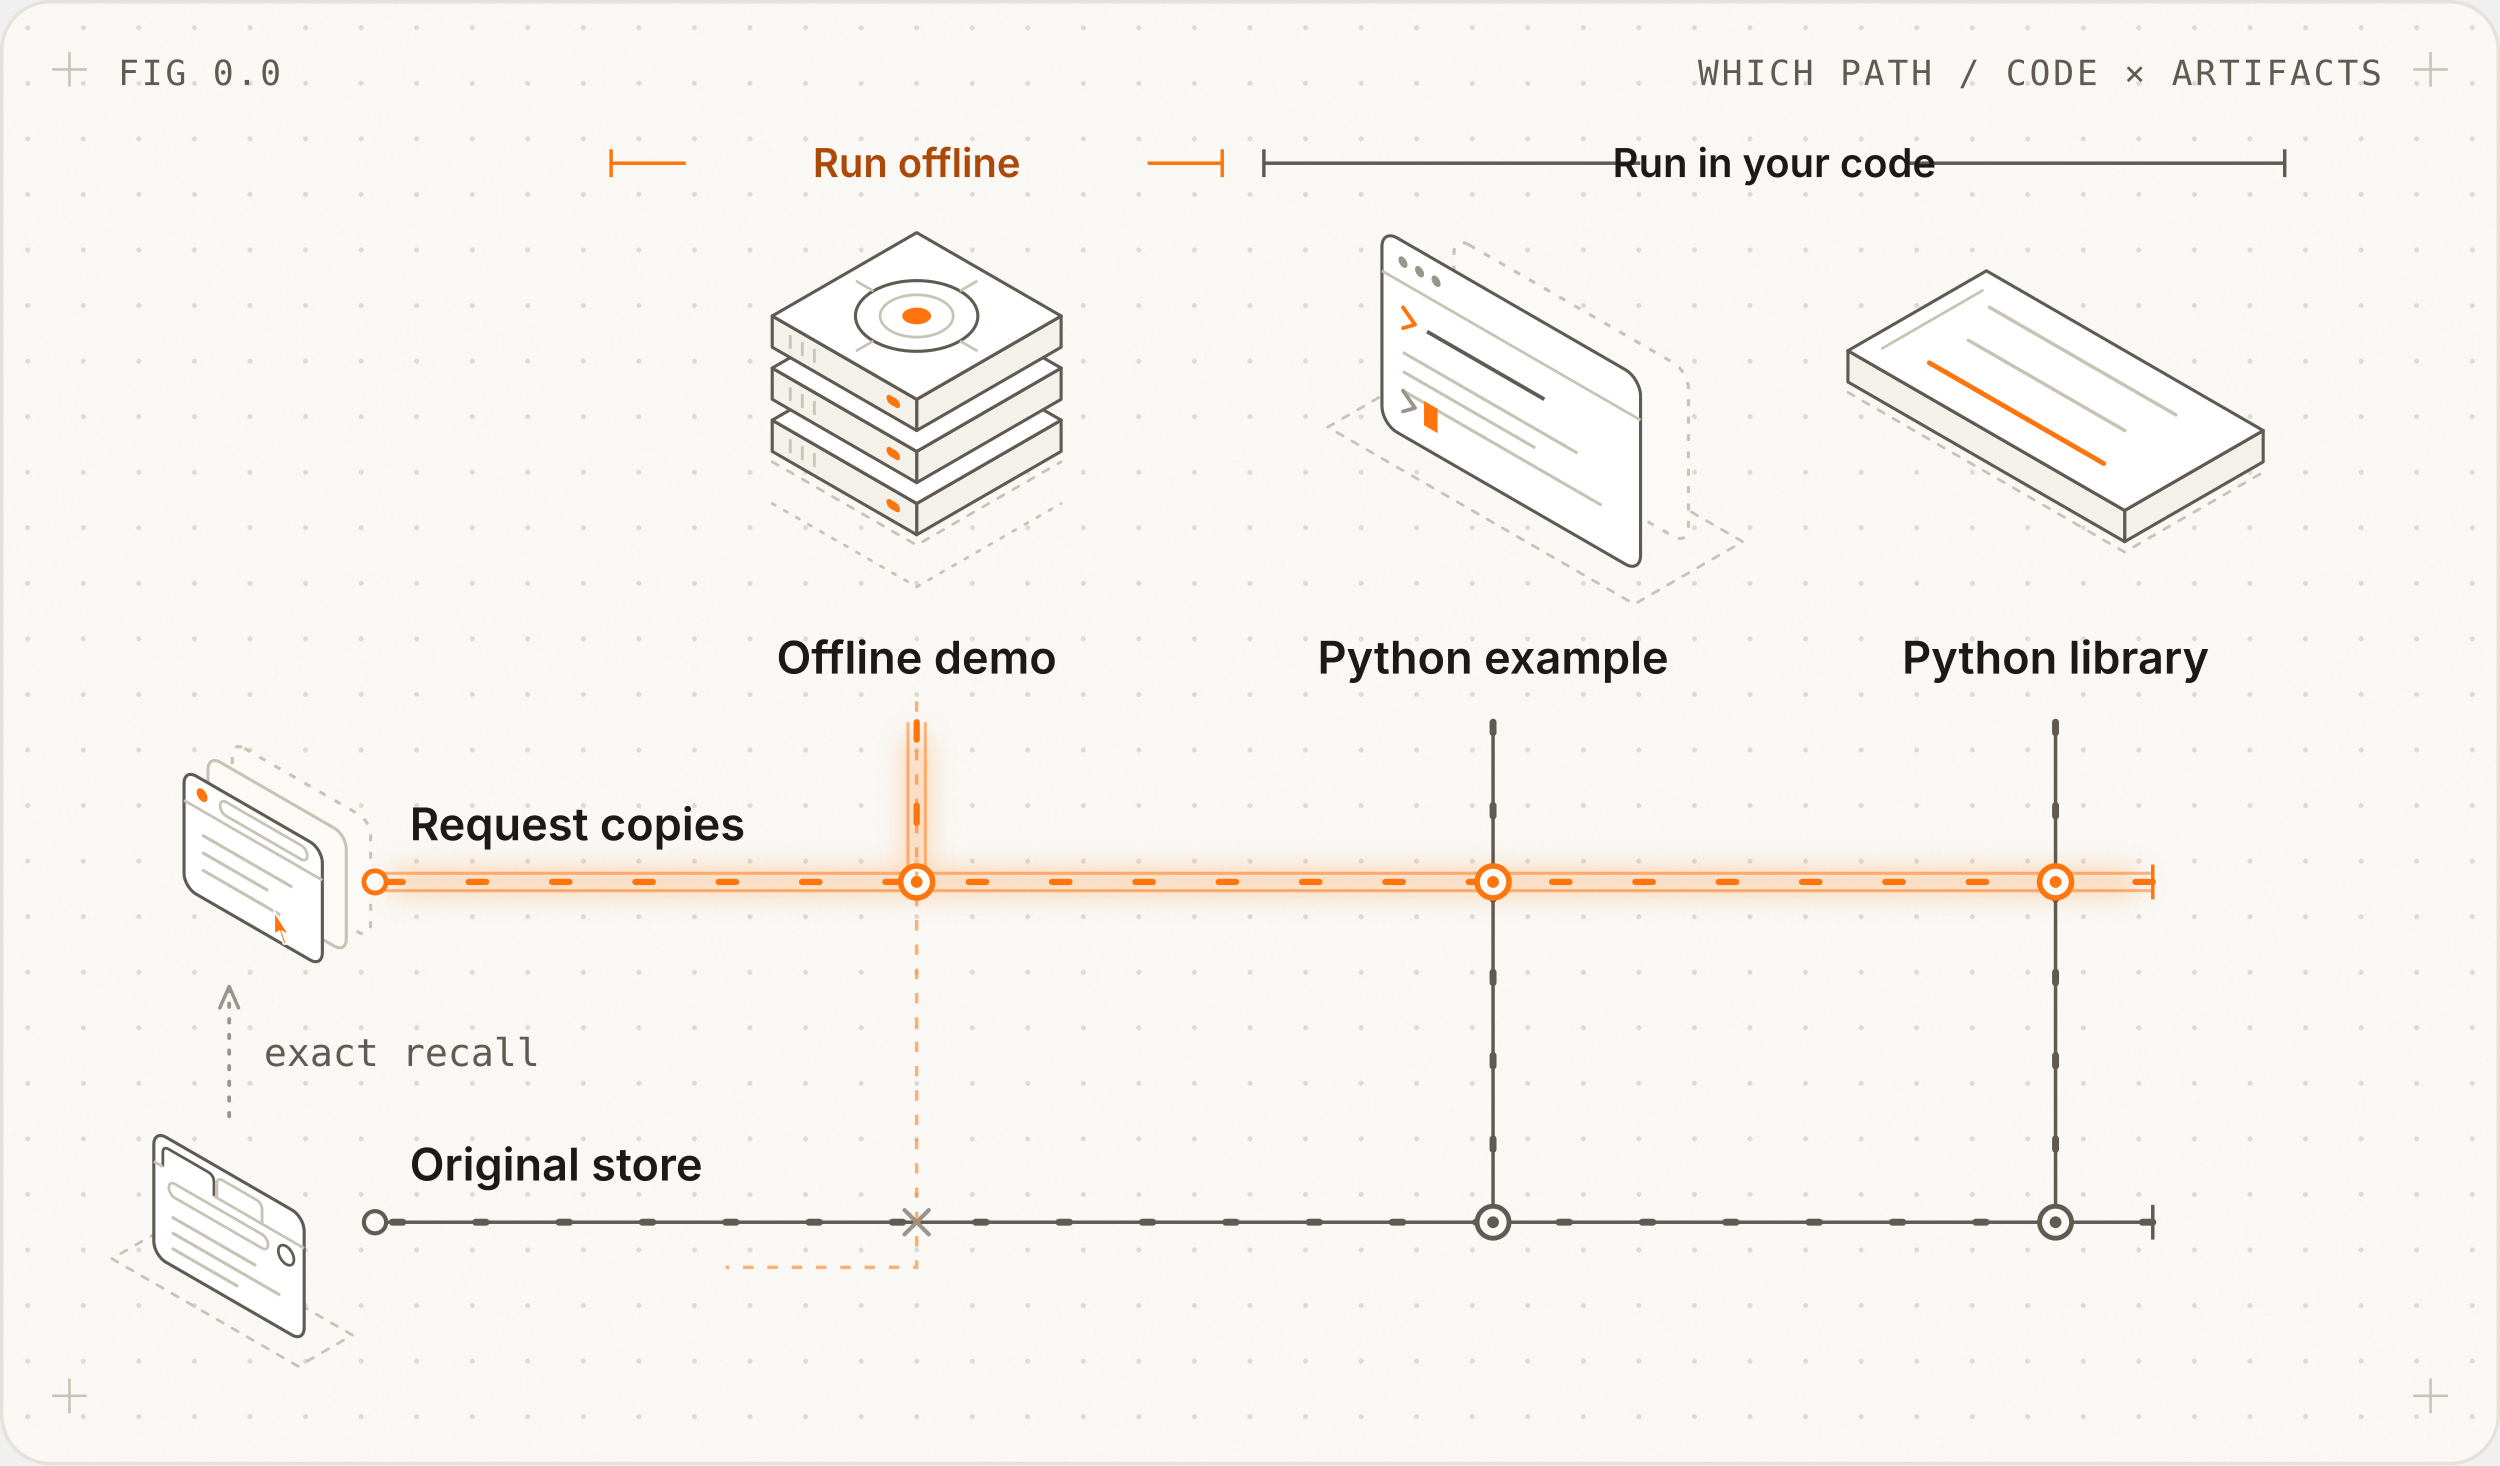
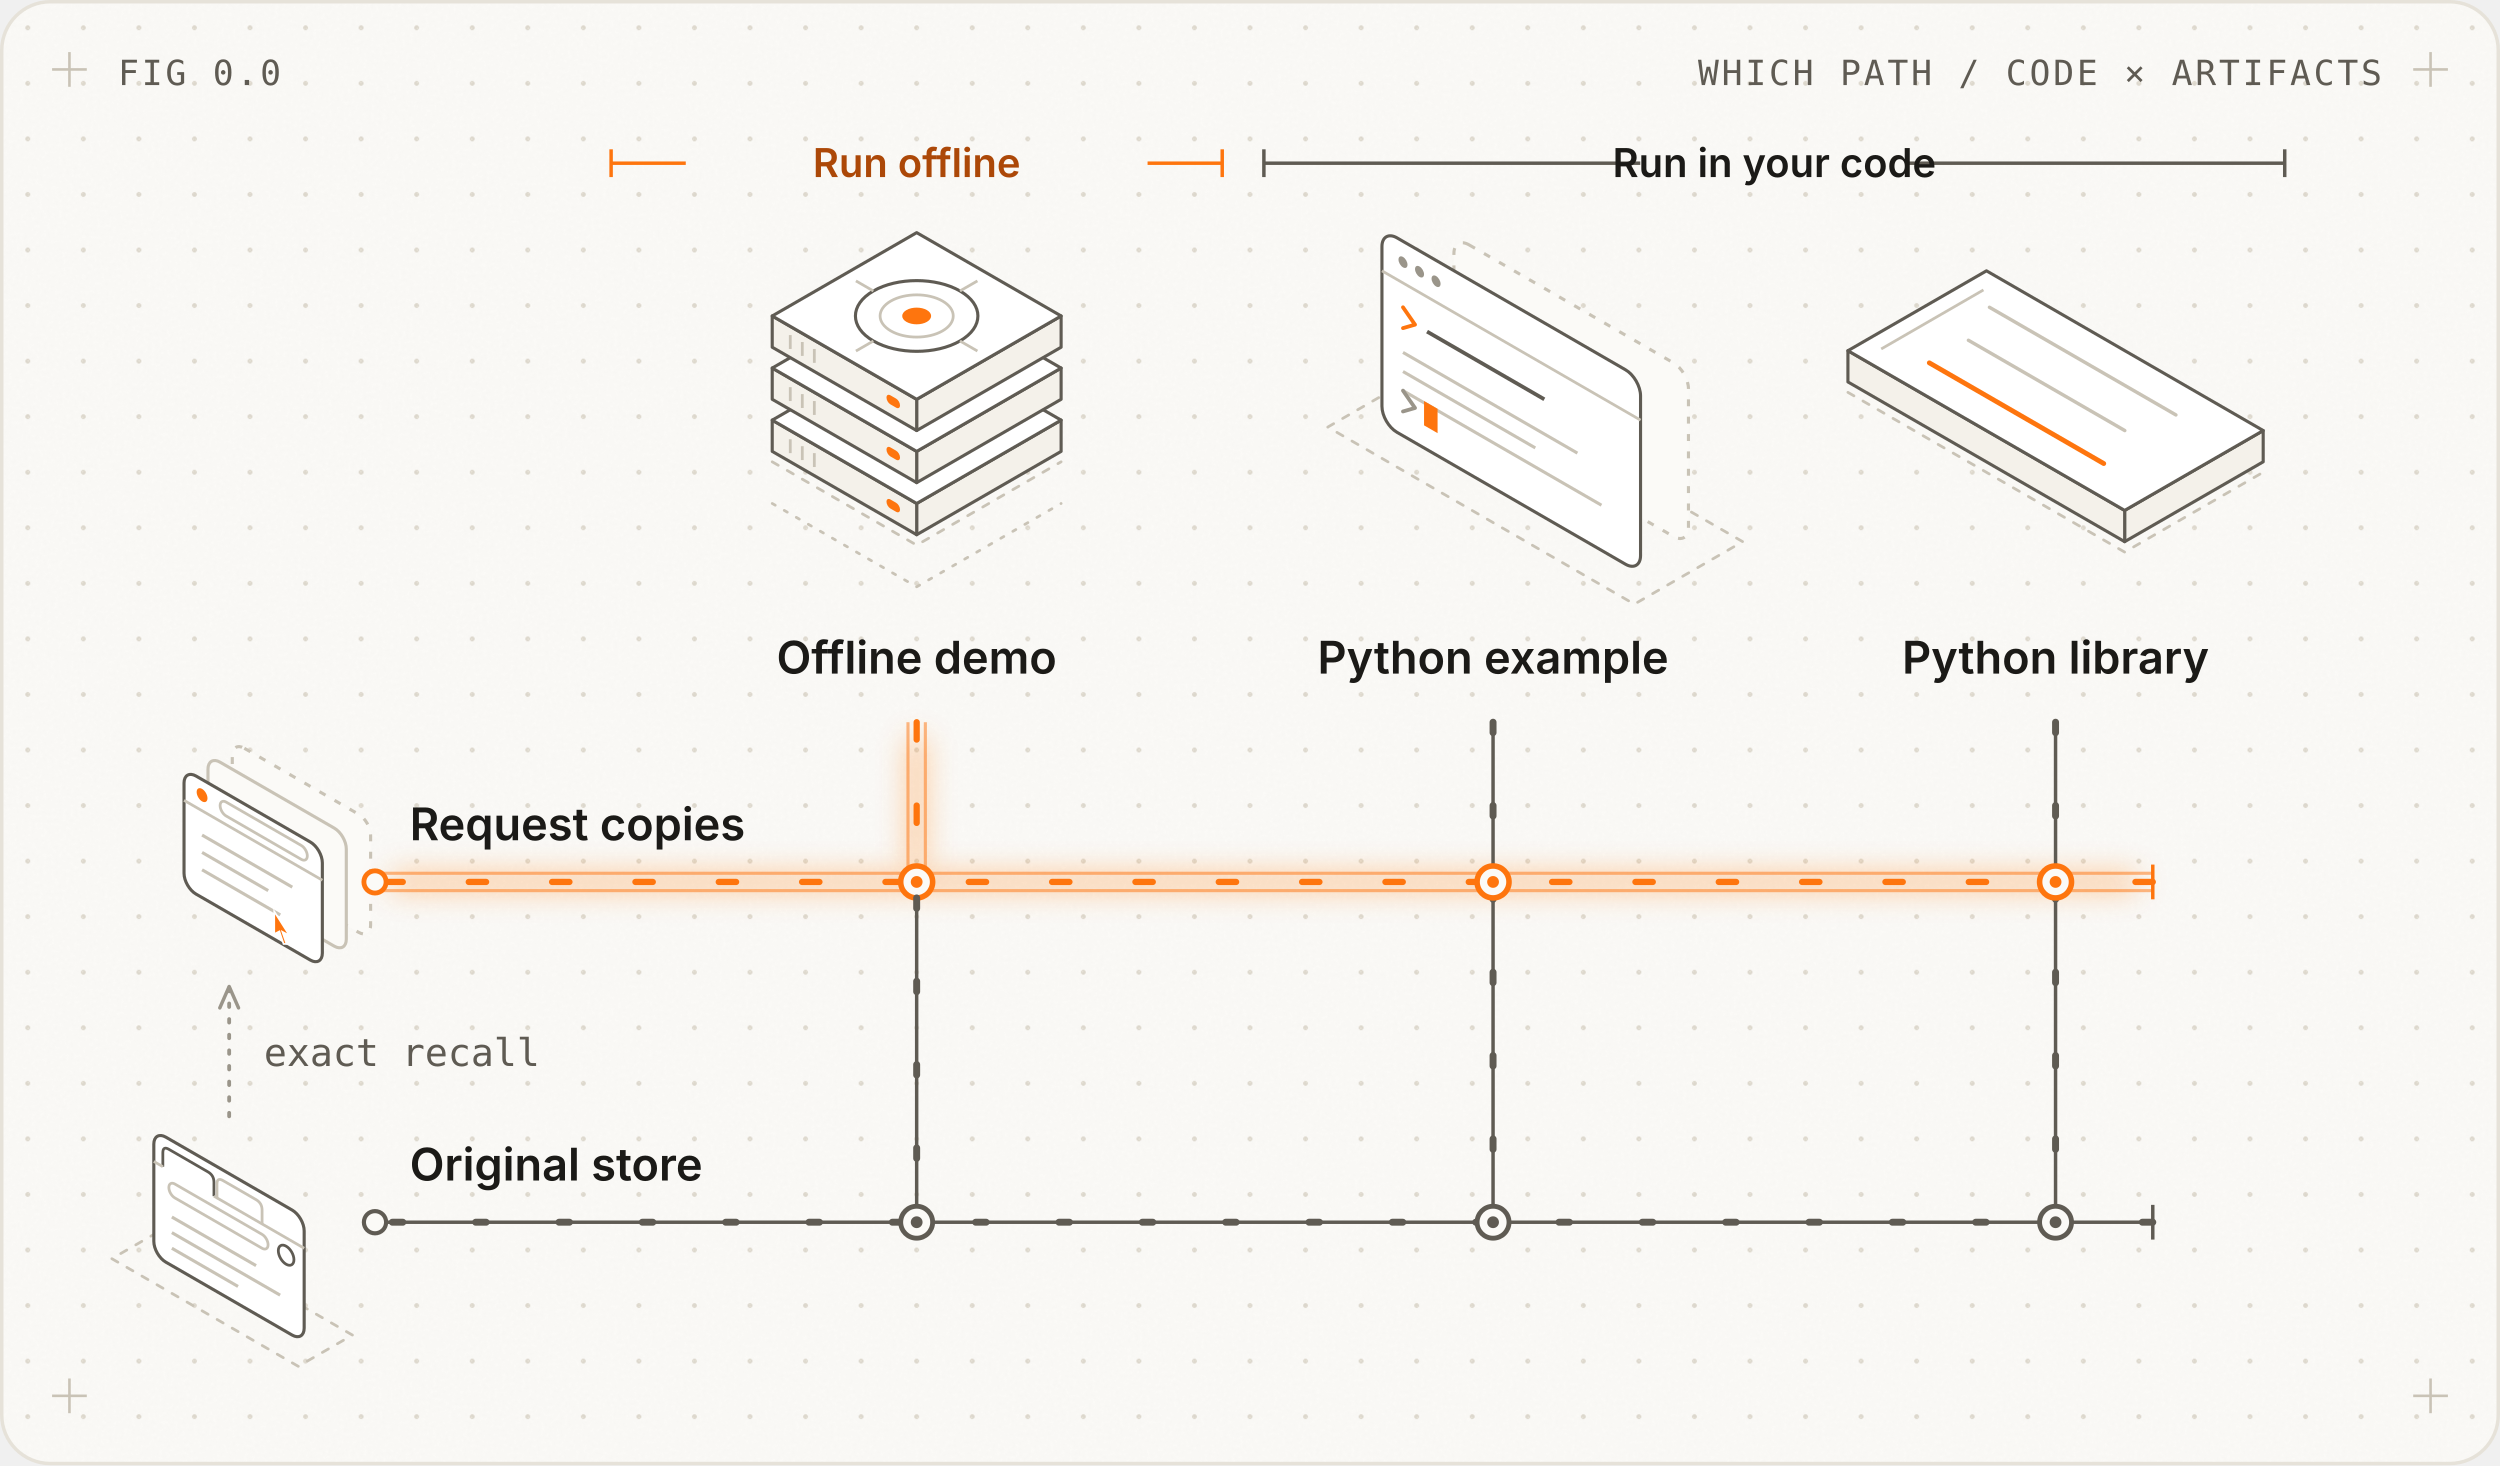
<svg xmlns="http://www.w3.org/2000/svg" viewBox="0 0 720 422" width="720" height="422" role="img" aria-labelledby="t d" fill="none">
  <style>.s{font-family:Geist, Inter, -apple-system, BlinkMacSystemFont, 'Segoe UI', Helvetica, Arial, sans-serif}.m{font-family:'Geist Mono', ui-monospace, SFMono-Regular, Menlo, monospace}text{font-kerning:normal}@keyframes fl{to{stroke-dashoffset:24}}@keyframes fd{to{stroke-dashoffset:-24}}@keyframes sync{to{stroke-dashoffset:-9}}@keyframes led{0%,100%{fill-opacity:1}50%{fill-opacity:.15}}@keyframes blink{0%,49%{fill-opacity:1}50%,100%{fill-opacity:0}}@keyframes cur{0%,100%{transform:translate(0,0)}40%,60%{transform:translate(-14px,-7px)}}@keyframes live{0%,100%{fill-opacity:1}50%{fill-opacity:.25}}@media (prefers-reduced-motion:no-preference){.pkl{animation:fl 1.2s linear infinite}.pkd{animation:fd 1.4s linear infinite}.pks{animation:fd 2.1s linear infinite}.sync{animation:sync 1.6s linear infinite}.led{animation:led 2.4s ease-in-out infinite}.blink{animation:blink 1.1s steps(1) infinite}.cur{animation:cur 6s ease-in-out infinite}.live{animation:live 1.8s ease-in-out infinite}}@keyframes ng0{0%,0.00%{fill-opacity:0}0.50%,17.90%{fill-opacity:1}19.40%,100%{fill-opacity:0}}@media (prefers-reduced-motion:no-preference){.ng0{animation:ng0 12s linear infinite}}@keyframes ng1{0%,19.50%{fill-opacity:0}20.50%,57.90%{fill-opacity:1}59.40%,100%{fill-opacity:0}}@media (prefers-reduced-motion:no-preference){.ng1{animation:ng1 12s linear infinite}}@keyframes ng2{0%,59.50%{fill-opacity:0}60.50%,97.90%{fill-opacity:1}99.40%,100%{fill-opacity:0}}@media (prefers-reduced-motion:no-preference){.ng2{animation:ng2 12s linear infinite}}@keyframes st0{0%,0.00%{transform:translate(0px,0px);fill-opacity:0;stroke-opacity:0}0.60%{fill-opacity:1;stroke-opacity:1}3.64%{transform:translate(0.0px,46.0px)}16.00%{transform:translate(-156.0px,46.0px)}17.00%{fill-opacity:1;stroke-opacity:1}18.50%,100%{transform:translate(-156.0px,46.0px);fill-opacity:0;stroke-opacity:0}}@keyframes tr0{0%,0.00%{stroke-dashoffset:202.0;stroke-opacity:0}0.30%{stroke-opacity:1}3.64%{stroke-dashoffset:156.0}16.00%{stroke-dashoffset:0.0}17.40%{stroke-dashoffset:0;stroke-opacity:1}19.40%,100%{stroke-dashoffset:0;stroke-opacity:0}}@media (prefers-reduced-motion:no-preference){.st0{animation:st0 12s linear infinite}.tr0{animation:tr0 12s linear infinite}}@keyframes st1{0%,20.00%{transform:translate(0px,0px);fill-opacity:0;stroke-opacity:0}20.60%{fill-opacity:1;stroke-opacity:1}24.94%{transform:translate(0.0px,144.0px)}36.00%{transform:translate(-322.0px,144.0px)}37.00%{fill-opacity:1;stroke-opacity:1}38.50%,100%{transform:translate(-322.0px,144.0px);fill-opacity:0;stroke-opacity:0}}@keyframes tr1{0%,20.00%{stroke-dashoffset:466.0;stroke-opacity:0}20.30%{stroke-opacity:1}24.94%{stroke-dashoffset:322.0}36.00%{stroke-dashoffset:0.0}37.40%{stroke-dashoffset:0;stroke-opacity:1}39.40%,100%{stroke-dashoffset:0;stroke-opacity:0}}@media (prefers-reduced-motion:no-preference){.st1{animation:st1 12s linear infinite}.tr1{animation:tr1 12s linear infinite}}@keyframes st2{0%,40.00%{transform:translate(0px,0px);fill-opacity:0;stroke-opacity:0}40.60%{fill-opacity:1;stroke-opacity:1}42.00%{transform:translate(0.0px,46.0px)}56.00%{transform:translate(-322.0px,46.0px)}57.00%{fill-opacity:1;stroke-opacity:1}58.50%,100%{transform:translate(-322.0px,46.0px);fill-opacity:0;stroke-opacity:0}}@keyframes tr2{0%,40.00%{stroke-dashoffset:368.0;stroke-opacity:0}40.30%{stroke-opacity:1}42.00%{stroke-dashoffset:322.0}56.00%{stroke-dashoffset:0.0}57.40%{stroke-dashoffset:0;stroke-opacity:1}59.40%,100%{stroke-dashoffset:0;stroke-opacity:0}}@media (prefers-reduced-motion:no-preference){.st2{animation:st2 12s linear infinite}.tr2{animation:tr2 12s linear infinite}}@keyframes st3{0%,60.00%{transform:translate(0px,0px);fill-opacity:0;stroke-opacity:0}60.60%{fill-opacity:1;stroke-opacity:1}63.67%{transform:translate(0.0px,144.0px)}76.00%{transform:translate(-484.0px,144.0px)}77.00%{fill-opacity:1;stroke-opacity:1}78.50%,100%{transform:translate(-484.0px,144.0px);fill-opacity:0;stroke-opacity:0}}@keyframes tr3{0%,60.00%{stroke-dashoffset:628.0;stroke-opacity:0}60.30%{stroke-opacity:1}63.67%{stroke-dashoffset:484.0}76.00%{stroke-dashoffset:0.0}77.40%{stroke-dashoffset:0;stroke-opacity:1}79.40%,100%{stroke-dashoffset:0;stroke-opacity:0}}@media (prefers-reduced-motion:no-preference){.st3{animation:st3 12s linear infinite}.tr3{animation:tr3 12s linear infinite}}@keyframes st4{0%,80.00%{transform:translate(0px,0px);fill-opacity:0;stroke-opacity:0}80.60%{fill-opacity:1;stroke-opacity:1}81.39%{transform:translate(0.0px,46.0px)}96.00%{transform:translate(-484.0px,46.0px)}97.00%{fill-opacity:1;stroke-opacity:1}98.50%,100%{transform:translate(-484.0px,46.0px);fill-opacity:0;stroke-opacity:0}}@keyframes tr4{0%,80.00%{stroke-dashoffset:530.0;stroke-opacity:0}80.30%{stroke-opacity:1}81.39%{stroke-dashoffset:484.0}96.00%{stroke-dashoffset:0.0}97.40%{stroke-dashoffset:0;stroke-opacity:1}99.40%,100%{stroke-dashoffset:0;stroke-opacity:0}}@media (prefers-reduced-motion:no-preference){.st4{animation:st4 12s linear infinite}.tr4{animation:tr4 12s linear infinite}}</style>
  <defs>
    <pattern id="dots" width="16" height="16" patternUnits="userSpaceOnUse">
      <circle cx="8" cy="8" r="0.7" fill="#DDD8CD" />
    </pattern>
    <filter id="grain" x="0" y="0" width="100%" height="100%">
      <feTurbulence type="fractalNoise" baseFrequency="0.9" numOctaves="2" seed="7" stitchTiles="stitch" />
      <feColorMatrix values="0 0 0 0 0.5  0 0 0 0 0.5  0 0 0 0 0.5  0 0 0 0.05 0" />
    </filter>
    <clipPath id="card">
      <rect x="0.5" y="0.5" width="719" height="421" rx="14" />
    </clipPath>
    <marker id="ah" viewBox="0 0 10 10" refX="8.5" refY="5" markerWidth="7" markerHeight="7" orient="auto-start-reverse">
      <path d="M1 1.5 L9 5 L1 8.5" stroke="#5F5B53" stroke-width="1.3" fill="none" stroke-linejoin="round" stroke-linecap="round" />
    </marker>
    <marker id="ah3" viewBox="0 0 10 10" refX="8.5" refY="5" markerWidth="7" markerHeight="7" orient="auto-start-reverse">
      <path d="M1 1.5 L9 5 L1 8.5" stroke="#9A958A" stroke-width="1.3" fill="none" stroke-linejoin="round" stroke-linecap="round" />
    </marker>
    <filter id="glow" filterUnits="userSpaceOnUse" x="0" y="0" width="720" height="422">
      <feGaussianBlur stdDeviation="4" />
    </filter>
  </defs>
  <rect x="0.5" y="0.5" width="719" height="421" rx="14" fill="#FBFAF7" />
  <g clip-path="url(#card)">
    <rect width="720" height="422" fill="url(#dots)" />
    <rect width="720" height="422" filter="url(#grain)" />
  </g>
  <rect x="0.5" y="0.5" width="719" height="421" rx="14" fill="none" stroke="#E6E2D9" />
  <path d="M15 20h10M20 15v10" stroke="#C9C3B6" stroke-width="0.75" />
  <path d="M695 20h10M700 15v10" stroke="#C9C3B6" stroke-width="0.75" />
  <path d="M15 402h10M20 397v10" stroke="#C9C3B6" stroke-width="0.75" />
  <path d="M695 402h10M700 397v10" stroke="#C9C3B6" stroke-width="0.75" />
  <text x="34.0" y="24.5" font-size="10" fill="#5F5B53" letter-spacing="0.08em" class="m">FIG 0.0</text>
  <text x="686.0" y="24.5" font-size="10" fill="#5F5B53" text-anchor="end" letter-spacing="0.08em" class="m">WHICH PATH / CODE × ARTIFACTS</text>
  <path d="M176 43v8M352 43v8" stroke="#FE750E" stroke-width="1" />
  <path d="M176 47H197.5M330.5 47H352" stroke="#FE750E" stroke-width="1" />
  <text x="264.0" y="51.0" font-size="11.5" fill="#AC4808" font-weight="600" text-anchor="middle" class="s">Run offline</text>
  <path d="M364 43v8M658 43v8" stroke="#5F5B53" stroke-width="1" />
  <path d="M364 47H472.4M549.6 47H658" stroke="#5F5B53" stroke-width="1" />
  <text x="511.0" y="51.0" font-size="11.5" fill="#1B1A17" font-weight="600" text-anchor="middle" class="s">Run in your code</text>
  <polyline points="222.4,133.0 264.0,157.0 305.6,133.0" stroke="#C9C3B6" stroke-width="0.8" stroke-dasharray="2 3" stroke-linejoin="round" stroke-linecap="round" />
  <polyline points="222.4,145.0 264.0,169.0 305.6,145.0" stroke="#C9C3B6" stroke-width="0.8" stroke-dasharray="1 3" stroke-linejoin="round" stroke-linecap="round" />
  <polygon points="305.6,121.0 264.0,145.0 264.0,154.0 305.6,130.0" fill="#F4F1EA" stroke="#5F5B53" stroke-width="0.9" stroke-linejoin="round" stroke-linecap="round" />
  <polygon points="222.4,121.0 264.0,145.0 264.0,154.0 222.4,130.0" fill="#F4F1EA" stroke="#5F5B53" stroke-width="0.9" stroke-linejoin="round" stroke-linecap="round" />
  <polygon points="264.0,97.0 305.6,121.0 264.0,145.0 222.4,121.0" fill="#FFFFFF" stroke="#5F5B53" stroke-width="0.9" stroke-linejoin="round" stroke-linecap="round" />
  <g transform="matrix(0.866,0.5,0,1,222.4,130.0)">
    <line x1="6" y1="-6.5" x2="6" y2="-2.5" stroke="#C9C3B6" stroke-width="0.8" vector-effect="non-scaling-stroke" />
    <line x1="10" y1="-6.5" x2="10" y2="-2.5" stroke="#C9C3B6" stroke-width="0.8" vector-effect="non-scaling-stroke" />
    <line x1="14" y1="-6.5" x2="14" y2="-2.5" stroke="#C9C3B6" stroke-width="0.8" vector-effect="non-scaling-stroke" />
    <rect class="led" style="animation-delay:0.0s" x="38" y="-5.8" width="4.5" height="2.6" rx="1.3" fill="#FE750E" />
  </g>
  <polygon points="305.6,106.0 264.0,130.0 264.0,139.0 305.6,115.0" fill="#F4F1EA" stroke="#5F5B53" stroke-width="0.9" stroke-linejoin="round" stroke-linecap="round" />
  <polygon points="222.4,106.0 264.0,130.0 264.0,139.0 222.4,115.0" fill="#F4F1EA" stroke="#5F5B53" stroke-width="0.9" stroke-linejoin="round" stroke-linecap="round" />
  <polygon points="264.0,82.0 305.6,106.0 264.0,130.0 222.4,106.0" fill="#FFFFFF" stroke="#5F5B53" stroke-width="0.9" stroke-linejoin="round" stroke-linecap="round" />
  <g transform="matrix(0.866,0.5,0,1,222.4,115.0)">
    <line x1="6" y1="-6.5" x2="6" y2="-2.5" stroke="#C9C3B6" stroke-width="0.8" vector-effect="non-scaling-stroke" />
    <line x1="10" y1="-6.5" x2="10" y2="-2.5" stroke="#C9C3B6" stroke-width="0.8" vector-effect="non-scaling-stroke" />
    <line x1="14" y1="-6.5" x2="14" y2="-2.5" stroke="#C9C3B6" stroke-width="0.8" vector-effect="non-scaling-stroke" />
    <rect class="led" style="animation-delay:-0.8s" x="38" y="-5.8" width="4.5" height="2.6" rx="1.3" fill="#FE750E" />
  </g>
  <polygon points="305.6,91.0 264.0,115.0 264.0,124.0 305.6,100.0" fill="#F4F1EA" stroke="#5F5B53" stroke-width="0.9" stroke-linejoin="round" stroke-linecap="round" />
  <polygon points="222.4,91.0 264.0,115.0 264.0,124.0 222.4,100.0" fill="#F4F1EA" stroke="#5F5B53" stroke-width="0.9" stroke-linejoin="round" stroke-linecap="round" />
  <polygon points="264.0,67.0 305.6,91.0 264.0,115.0 222.4,91.0" fill="#FFFFFF" stroke="#5F5B53" stroke-width="0.9" stroke-linejoin="round" stroke-linecap="round" />
  <g transform="matrix(0.866,0.5,0,1,222.4,100.0)">
    <line x1="6" y1="-6.5" x2="6" y2="-2.5" stroke="#C9C3B6" stroke-width="0.8" vector-effect="non-scaling-stroke" />
    <line x1="10" y1="-6.5" x2="10" y2="-2.5" stroke="#C9C3B6" stroke-width="0.8" vector-effect="non-scaling-stroke" />
    <line x1="14" y1="-6.5" x2="14" y2="-2.5" stroke="#C9C3B6" stroke-width="0.8" vector-effect="non-scaling-stroke" />
    <rect class="led" style="animation-delay:-1.6s" x="38" y="-5.8" width="4.5" height="2.6" rx="1.3" fill="#FE750E" />
  </g>
  <g transform="matrix(0.866,0.5,-0.866,0.5,264.0,67.0)">
    <circle cx="24.0" cy="24.0" r="14.4" stroke="#5F5B53" stroke-width="0.9" vector-effect="non-scaling-stroke" />
    <circle cx="24.0" cy="24.0" r="8.6" stroke="#C9C3B6" stroke-width="0.8" vector-effect="non-scaling-stroke" />
    <circle cx="24.0" cy="24.0" r="3.4" fill="#FE750E" />
    <line x1="38.4" y1="24.0" x2="44.2" y2="24.0" stroke="#C9C3B6" stroke-width="0.8" vector-effect="non-scaling-stroke" />
    <line x1="24.0" y1="38.4" x2="24.0" y2="44.2" stroke="#C9C3B6" stroke-width="0.8" vector-effect="non-scaling-stroke" />
    <line x1="9.6" y1="24.0" x2="3.8" y2="24.0" stroke="#C9C3B6" stroke-width="0.8" vector-effect="non-scaling-stroke" />
    <line x1="24.0" y1="9.6" x2="24.0" y2="3.8" stroke="#C9C3B6" stroke-width="0.8" vector-effect="non-scaling-stroke" />
  </g>
  <polygon points="413.5,105.0 501.9,156.0 470.7,174.0 382.4,123.0" stroke="#C9C3B6" stroke-width="0.8" stroke-dasharray="2 3" stroke-linejoin="round" stroke-linecap="round" />
  <g transform="matrix(0.866,0.5,0,1,411.8,114.0)">
    <rect x="8" y="-50" width="78" height="50" rx="5" fill="#FBFAF7" stroke="#C9C3B6" stroke-width="0.9" stroke-dasharray="2 3" vector-effect="non-scaling-stroke" />
  </g>
  <g transform="matrix(0.866,0.5,0,1,398.0,122.0)">
    <rect x="0" y="-56" width="86" height="56" rx="5" fill="#FFFFFF" stroke="#5F5B53" stroke-width="0.9" vector-effect="non-scaling-stroke" />
    <line x1="0" y1="-44" x2="86" y2="-44" stroke="#C9C3B6" stroke-width="0.8" vector-effect="non-scaling-stroke" />
    <circle cx="7.0" cy="-50" r="1.5" fill="#9A958A" />
    <circle cx="12.5" cy="-50" r="1.5" fill="#9A958A" />
    <circle cx="18.0" cy="-50" r="1.5" fill="#9A958A" />
    <path d="M7 -37 l4 3 l-4 3" stroke="#FE750E" stroke-width="1.1" stroke-linejoin="round" stroke-linecap="round" vector-effect="non-scaling-stroke" />
    <line x1="15" y1="-34" x2="54" y2="-34" stroke="#5F5B53" stroke-width="1.1" vector-effect="non-scaling-stroke" />
    <line x1="7" y1="-24.0" x2="65" y2="-24.0" stroke="#C9C3B6" stroke-width="0.9" vector-effect="non-scaling-stroke" />
    <line x1="7" y1="-18.5" x2="51" y2="-18.5" stroke="#C9C3B6" stroke-width="0.9" vector-effect="non-scaling-stroke" />
    <line x1="7" y1="-13.0" x2="73" y2="-13.0" stroke="#C9C3B6" stroke-width="0.9" vector-effect="non-scaling-stroke" />
    <path d="M7 -13 l4 3 l-4 3" stroke="#9A958A" stroke-width="1.1" stroke-linejoin="round" stroke-linecap="round" vector-effect="non-scaling-stroke" />
    <rect class="blink" x="14" y="-13.5" width="4.5" height="7" fill="#FE750E" />
  </g>
  <polyline points="532.2,113.0 611.9,159.0 651.8,136.0" stroke="#C9C3B6" stroke-width="0.8" stroke-dasharray="2 3" stroke-linejoin="round" stroke-linecap="round" />
  <polygon points="651.8,124.0 611.9,147.0 611.9,156.0 651.8,133.0" fill="#F4F1EA" stroke="#5F5B53" stroke-width="0.9" stroke-linejoin="round" stroke-linecap="round" />
  <polygon points="532.2,101.0 611.9,147.0 611.9,156.0 532.2,110.0" fill="#F4F1EA" stroke="#5F5B53" stroke-width="0.9" stroke-linejoin="round" stroke-linecap="round" />
  <polygon points="572.1,78.0 651.8,124.0 611.9,147.0 532.2,101.0" fill="#FFFFFF" stroke="#5F5B53" stroke-width="0.9" stroke-linejoin="round" stroke-linecap="round" />
  <g transform="matrix(0.866,0.5,-0.866,0.5,572.1,78.0)">
    <line x1="11" y1="10.0" x2="73" y2="10.0" stroke="#C9C3B6" stroke-width="1.0" stroke-linecap="round" vector-effect="non-scaling-stroke" />
    <line x1="17" y1="23.0" x2="69" y2="23.0" stroke="#C9C3B6" stroke-width="1.0" stroke-linecap="round" vector-effect="non-scaling-stroke" />
    <line x1="17" y1="36.0" x2="75" y2="36.0" stroke="#FE750E" stroke-width="1.4" stroke-linecap="round" vector-effect="non-scaling-stroke" />
    <line x1="5" y1="6" x2="5" y2="40" stroke="#C9C3B6" stroke-width="0.8" vector-effect="non-scaling-stroke" />
  </g>
  <rect class="ng0" x="220.5" y="177.5" width="87.1" height="24" rx="12" fill="#FFE6D2" fill-opacity="0" />
  <text x="264.0" y="194.0" font-size="13" fill="#1B1A17" font-weight="600" text-anchor="middle" class="s">Offline demo</text>
  <rect class="ng1" x="357.8" y="177.5" width="144.4" height="24" rx="12" fill="#FFE6D2" fill-opacity="0" />
  <text x="430.0" y="194.0" font-size="13" fill="#1B1A17" font-weight="600" text-anchor="middle" class="s">Python example</text>
  <rect class="ng2" x="530.3" y="177.5" width="123.5" height="24" rx="12" fill="#FFE6D2" fill-opacity="0" />
  <text x="592.0" y="194.0" font-size="13" fill="#1B1A17" font-weight="600" text-anchor="middle" class="s">Python library</text>
  <g transform="matrix(0.866,0.5,0,1,66.9,247.5)">
    <rect x="0" y="-34" width="46" height="34" rx="4" fill="#FBFAF7" stroke="#C9C3B6" stroke-width="0.9" stroke-dasharray="2 3" vector-effect="non-scaling-stroke" />
  </g>
  <g transform="matrix(0.866,0.5,0,1,59.9,251.5)">
    <rect x="0" y="-34" width="46" height="34" rx="4" fill="#FBFAF7" stroke="#C9C3B6" stroke-width="0.9" vector-effect="non-scaling-stroke" />
  </g>
  <g transform="matrix(0.866,0.5,0,1,53.0,255.5)">
    <rect x="0" y="-34" width="46" height="34" rx="4" fill="#FFFFFF" stroke="#5F5B53" stroke-width="0.9" vector-effect="non-scaling-stroke" />
    <line x1="0" y1="-25" x2="46" y2="-25" stroke="#C9C3B6" stroke-width="0.8" vector-effect="non-scaling-stroke" />
    <circle class="live" cx="6" cy="-29.5" r="1.8" fill="#FE750E" />
    <rect x="12" y="-31.5" width="29" height="4" rx="2" stroke="#C9C3B6" stroke-width="0.8" vector-effect="non-scaling-stroke" />
    <line x1="6" y1="-18" x2="36" y2="-18" stroke="#C9C3B6" stroke-width="0.9" vector-effect="non-scaling-stroke" />
    <line x1="6" y1="-13" x2="28" y2="-13" stroke="#C9C3B6" stroke-width="0.9" vector-effect="non-scaling-stroke" />
    <line x1="6" y1="-8" x2="32" y2="-8" stroke="#C9C3B6" stroke-width="0.9" vector-effect="non-scaling-stroke" />
    <path class="cur" d="M30 -8 l0 6.5 l1.7 -1.6 l1.4 2.9 l1 -.5 l-1.4 -2.8 l2.4 -.1z" fill="#FE750E" stroke="#FFFFFF" stroke-width="0.5" vector-effect="non-scaling-stroke" />
  </g>
  <polygon points="47.8,353.5 101.5,384.5 85.9,393.5 32.2,362.5" stroke="#C9C3B6" stroke-width="0.8" stroke-dasharray="2 3" stroke-linejoin="round" stroke-linecap="round" />
  <g transform="matrix(0.866,0.5,0,1,44.3,361.5)">
    <rect x="0" y="-36" width="50" height="36" rx="4" fill="#FFFFFF" stroke="#5F5B53" stroke-width="0.9" vector-effect="non-scaling-stroke" />
    <path d="M3 -27 v-4 q0 -2 2 -2 h13 q2 0 2 2 v4" stroke="#5F5B53" stroke-width="0.8" vector-effect="non-scaling-stroke" />
    <path d="M21 -27 v-4 q0 -2 2 -2 h11 q2 0 2 2 v4" stroke="#C9C3B6" stroke-width="0.8" vector-effect="non-scaling-stroke" />
    <line x1="0" y1="-27" x2="3" y2="-27" stroke="#C9C3B6" stroke-width="0.8" vector-effect="non-scaling-stroke" />
    <line x1="20" y1="-27" x2="50" y2="-27" stroke="#C9C3B6" stroke-width="0.8" vector-effect="non-scaling-stroke" />
    <circle cx="44" cy="-22" r="2.6" stroke="#5F5B53" stroke-width="0.8" vector-effect="non-scaling-stroke" />
    <rect x="5" y="-24" width="33" height="4" rx="2" stroke="#C9C3B6" stroke-width="0.8" vector-effect="non-scaling-stroke" />
    <line x1="6" y1="-14.0" x2="34" y2="-14.0" stroke="#C9C3B6" stroke-width="0.9" vector-effect="non-scaling-stroke" />
    <line x1="6" y1="-9.5" x2="42" y2="-9.5" stroke="#C9C3B6" stroke-width="0.9" vector-effect="non-scaling-stroke" />
    <line x1="6" y1="-5.0" x2="28" y2="-5.0" stroke="#C9C3B6" stroke-width="0.9" vector-effect="non-scaling-stroke" />
  </g>
  <rect x="112.0" y="251.0" width="504.0" height="6" rx="3" fill="#FE750E" fill-opacity="0.35" filter="url(#glow)" />
  <line x1="620.0" y1="251.5" x2="108.0" y2="251.5" stroke="#FE750E" stroke-width="0.9" stroke-opacity=".5" />
  <line x1="620.0" y1="256.5" x2="108.0" y2="256.5" stroke="#FE750E" stroke-width="0.9" stroke-opacity=".5" />
  <line class="pkl" x1="620.0" y1="254.0" x2="108.0" y2="254.0" stroke="#FE750E" stroke-width="1.8" stroke-linecap="round" stroke-dasharray="5 19" />
  <circle cx="108.0" cy="254" r="3.2" fill="#FBFAF7" stroke="#FE750E" stroke-width="1.4" />
  <line x1="620.0" y1="352.0" x2="108.0" y2="352.0" stroke="#5F5B53" stroke-width="1.0" />
  <line class="pkl" x1="620.0" y1="352.0" x2="108.0" y2="352.0" stroke="#5F5B53" stroke-width="2" stroke-linecap="round" stroke-dasharray="3 21" />
  <circle cx="108.0" cy="352" r="3.2" fill="#FBFAF7" stroke="#5F5B53" stroke-width="1.2" />
  <path d="M620 249v10" stroke="#FE750E" stroke-width="1" />
  <path d="M620 347v10" stroke="#5F5B53" stroke-width="1" />
  <text x="118.0" y="242.0" font-size="13" fill="#1B1A17" font-weight="600" class="s">Request copies</text>
  <text x="118.0" y="340.0" font-size="13" fill="#1B1A17" font-weight="600" class="s">Original store</text>
  <line class="sync" x1="66.0" y1="321.5" x2="66.0" y2="284.5" stroke="#9A958A" stroke-width="1.1" stroke-dasharray="1 3.5" stroke-linecap="round" marker-end="url(#ah3)" />
  <text x="76.0" y="307.0" font-size="11" fill="#5F5B53" class="m">exact recall</text>
  <rect x="261.0" y="212.0" width="6" height="38.0" rx="3" fill="#FE750E" fill-opacity="0.35" filter="url(#glow)" />
  <line x1="261.5" y1="208.0" x2="261.5" y2="254.0" stroke="#FE750E" stroke-width="0.9" stroke-opacity=".5" />
  <line x1="266.5" y1="208.0" x2="266.5" y2="254.0" stroke="#FE750E" stroke-width="0.9" stroke-opacity=".5" />
  <line class="pkd" x1="264.0" y1="208.0" x2="264.0" y2="254.0" stroke="#FE750E" stroke-width="1.8" stroke-linecap="round" stroke-dasharray="5 19" />
  <circle cx="264.0" cy="254.0" r="4.6" fill="#FBFAF7" stroke="#FE750E" stroke-width="1.6" />
  <circle cx="264.0" cy="254.0" r="1.7" fill="#FE750E" />
-   <path d="M260.5 348.5l7 7M267.5 348.5l-7 7" stroke="#9A958A" stroke-width="1.2" stroke-linecap="round" />
+   <line x1="264.0" y1="258.6" x2="264.0" y2="352.0" stroke="#5F5B53" stroke-width="1.0" />
+   <line class="pkd" x1="264.0" y1="258.6" x2="264.0" y2="352.0" stroke="#5F5B53" stroke-width="2" stroke-linecap="round" stroke-dasharray="3 21" />
+   <circle cx="264.0" cy="352.0" r="4.6" fill="#FBFAF7" stroke="#5F5B53" stroke-width="1.4" />
+   <circle cx="264.0" cy="352.0" r="1.7" fill="#5F5B53" />
  <line x1="430.0" y1="208.0" x2="430.0" y2="352.0" stroke="#5F5B53" stroke-width="1.0" />
  <line class="pkd" x1="430.0" y1="208.0" x2="430.0" y2="352.0" stroke="#5F5B53" stroke-width="2" stroke-linecap="round" stroke-dasharray="3 21" />
  <circle cx="430.0" cy="254.0" r="4.6" fill="#FBFAF7" stroke="#FE750E" stroke-width="1.6" />
  <circle cx="430.0" cy="254.0" r="1.7" fill="#FE750E" />
  <circle cx="430.0" cy="352.0" r="4.6" fill="#FBFAF7" stroke="#5F5B53" stroke-width="1.4" />
  <circle cx="430.0" cy="352.0" r="1.7" fill="#5F5B53" />
  <line x1="592.0" y1="208.0" x2="592.0" y2="352.0" stroke="#5F5B53" stroke-width="1.0" />
  <line class="pkd" x1="592.0" y1="208.0" x2="592.0" y2="352.0" stroke="#5F5B53" stroke-width="2" stroke-linecap="round" stroke-dasharray="3 21" />
  <circle cx="592.0" cy="254.0" r="4.6" fill="#FBFAF7" stroke="#FE750E" stroke-width="1.6" />
  <circle cx="592.0" cy="254.0" r="1.7" fill="#FE750E" />
  <circle cx="592.0" cy="352.0" r="4.6" fill="#FBFAF7" stroke="#5F5B53" stroke-width="1.4" />
  <circle cx="592.0" cy="352.0" r="1.7" fill="#5F5B53" />
  <polyline class="tr0" points="264.0,208.0 264.0,254.0 108.0,254.0" stroke="#FE750E" stroke-width="2.4" stroke-linejoin="round" stroke-dasharray="202.0 212.0" stroke-dashoffset="202.0" stroke-opacity="0" />
  <circle class="st0" cx="264.0" cy="208.0" r="4.2" fill="#FE750E" stroke="#FBFAF7" stroke-width="1.6" fill-opacity="0" stroke-opacity="0" />
  <polyline class="tr1" points="430.0,208.0 430.0,352.0 108.0,352.0" stroke="#1B1A17" stroke-width="1.8" stroke-linejoin="round" stroke-dasharray="466.0 476.0" stroke-dashoffset="466.0" stroke-opacity="0" />
  <circle class="st1" cx="430.0" cy="208.0" r="4.2" fill="#1B1A17" stroke="#FBFAF7" stroke-width="1.6" fill-opacity="0" stroke-opacity="0" />
  <polyline class="tr2" points="430.0,208.0 430.0,254.0 108.0,254.0" stroke="#FE750E" stroke-width="2.4" stroke-linejoin="round" stroke-dasharray="368.0 378.0" stroke-dashoffset="368.0" stroke-opacity="0" />
  <circle class="st2" cx="430.0" cy="208.0" r="4.2" fill="#FE750E" stroke="#FBFAF7" stroke-width="1.6" fill-opacity="0" stroke-opacity="0" />
  <polyline class="tr3" points="592.0,208.0 592.0,352.0 108.0,352.0" stroke="#1B1A17" stroke-width="1.8" stroke-linejoin="round" stroke-dasharray="628.0 638.0" stroke-dashoffset="628.0" stroke-opacity="0" />
  <circle class="st3" cx="592.0" cy="208.0" r="4.2" fill="#1B1A17" stroke="#FBFAF7" stroke-width="1.6" fill-opacity="0" stroke-opacity="0" />
  <polyline class="tr4" points="592.0,208.0 592.0,254.0 108.0,254.0" stroke="#FE750E" stroke-width="2.4" stroke-linejoin="round" stroke-dasharray="530.0 540.0" stroke-dashoffset="530.0" stroke-opacity="0" />
  <circle class="st4" cx="592.0" cy="208.0" r="4.2" fill="#FE750E" stroke="#FBFAF7" stroke-width="1.6" fill-opacity="0" stroke-opacity="0" />
-   <path d="M264 202 V365 H209" stroke="#FE750E" stroke-width="1" stroke-dasharray="3 4" fill="none" opacity=".55" />
</svg>
